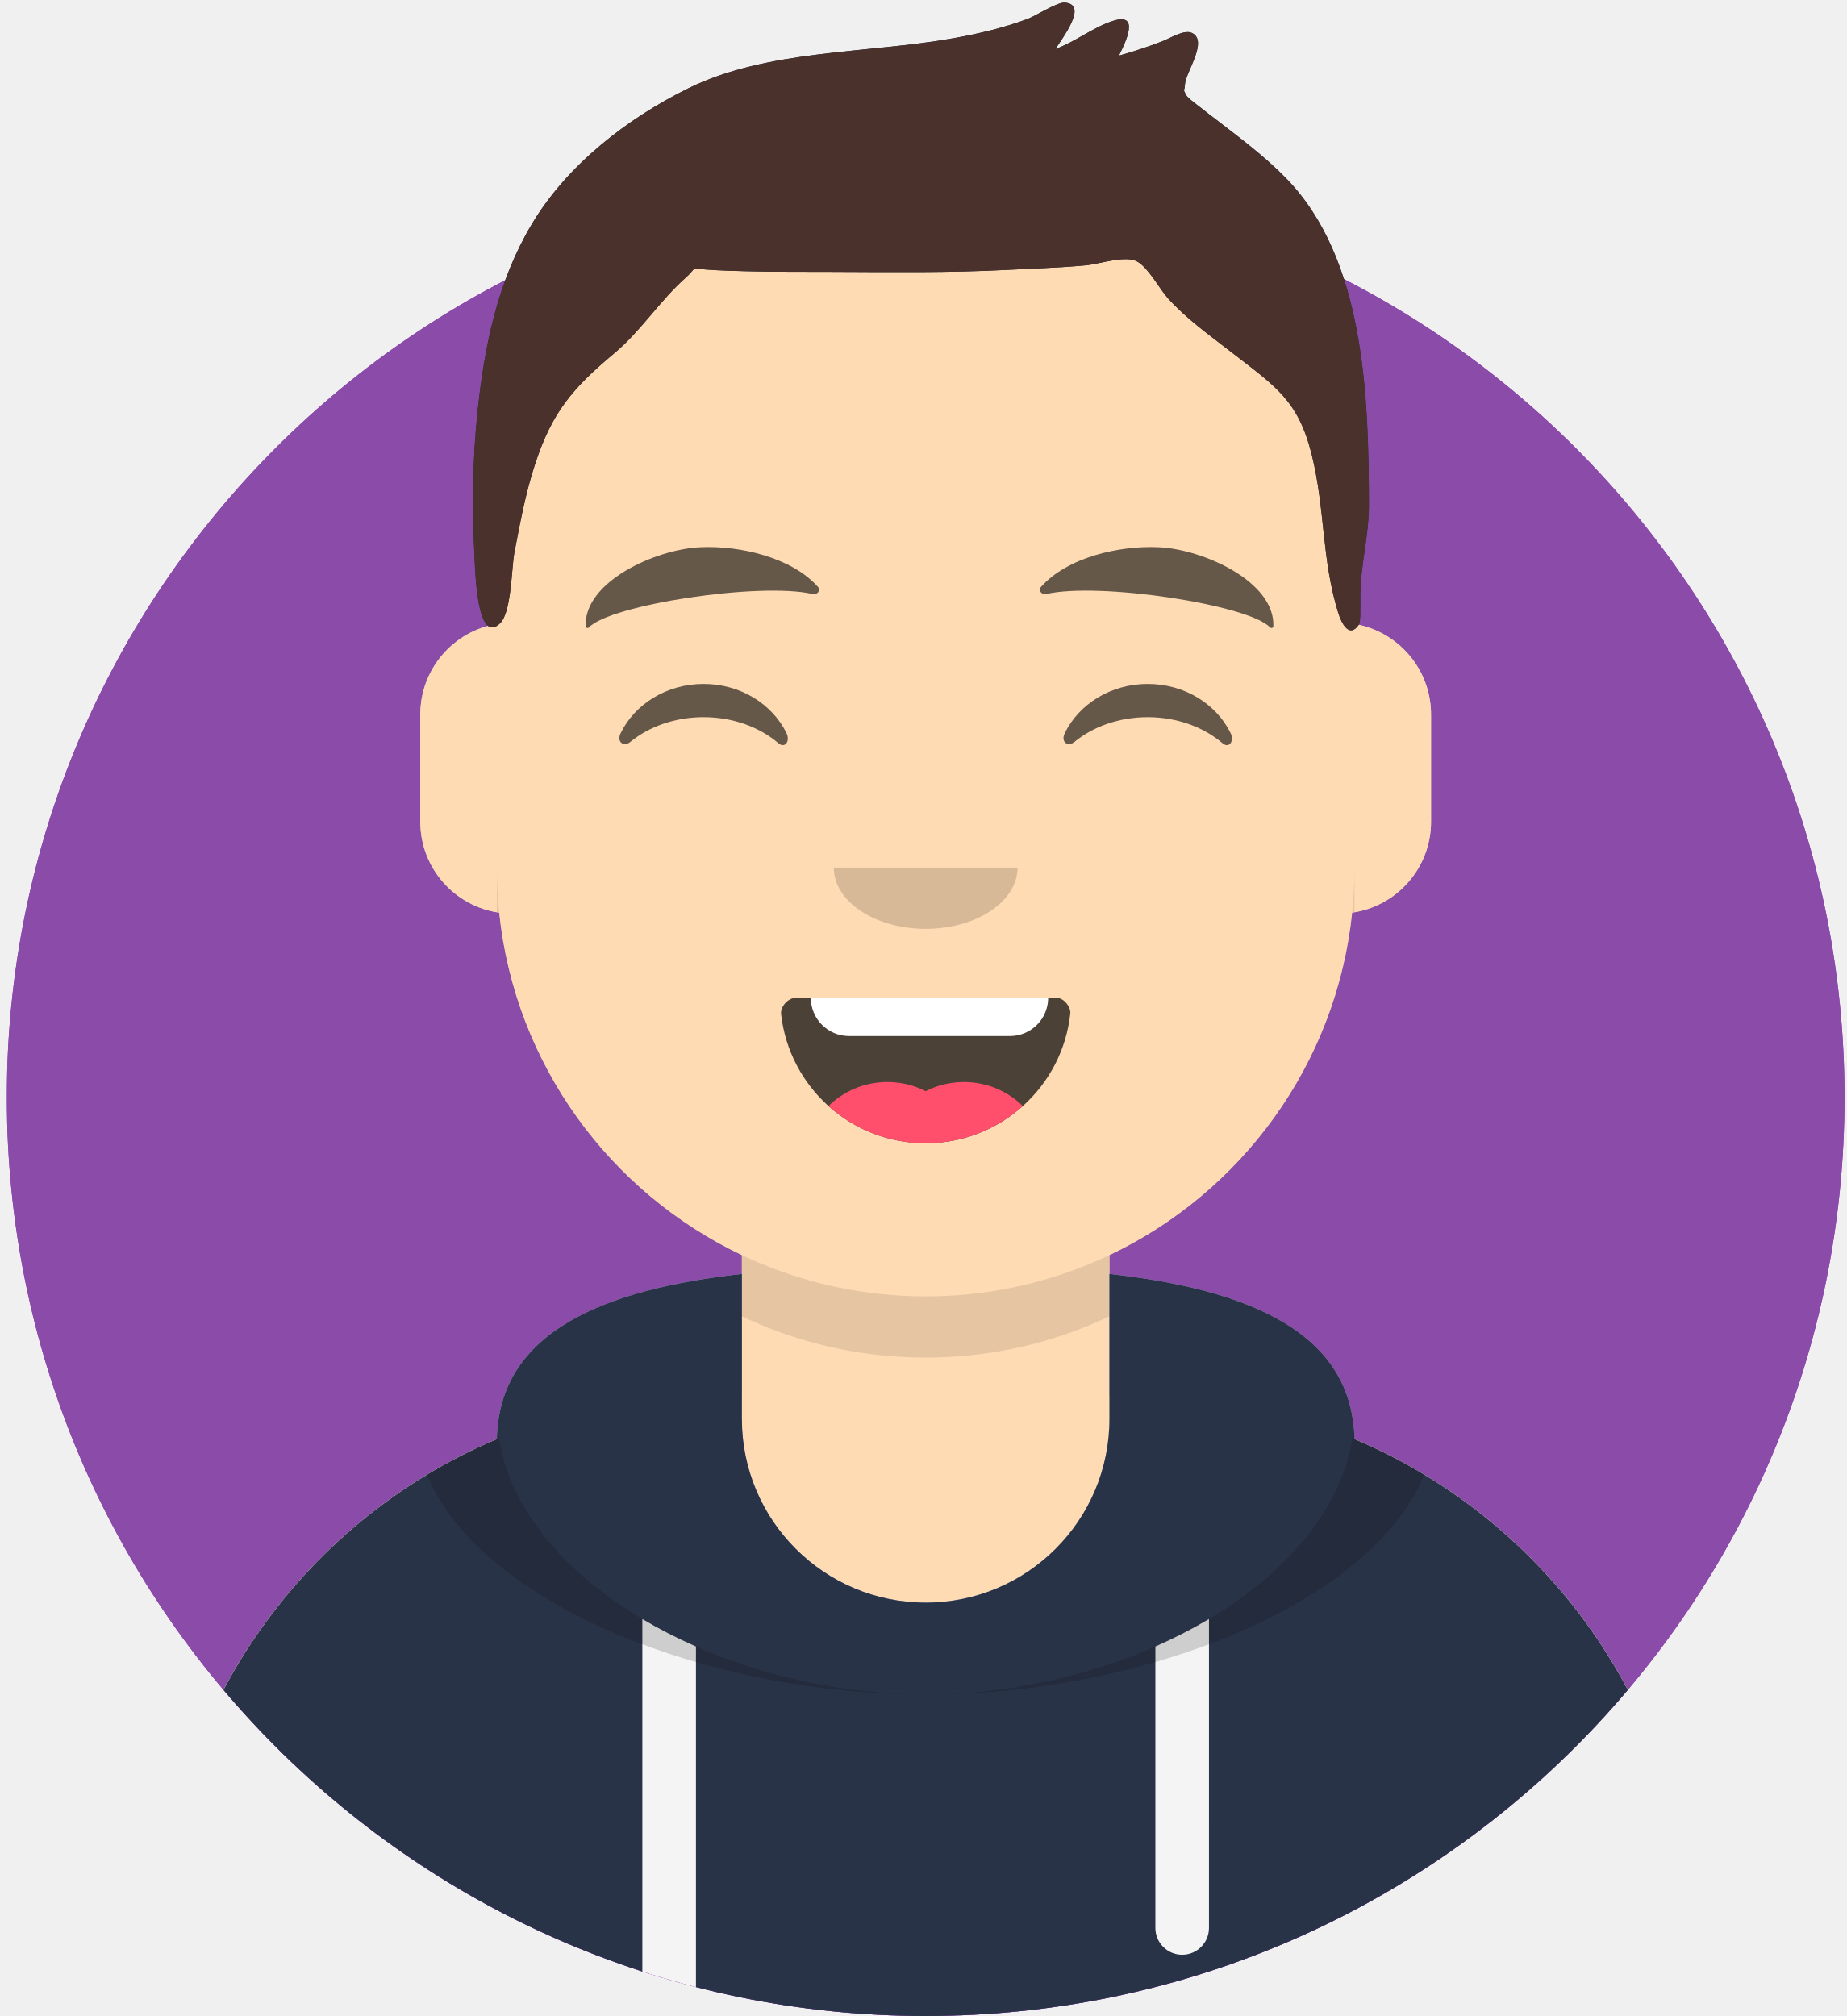
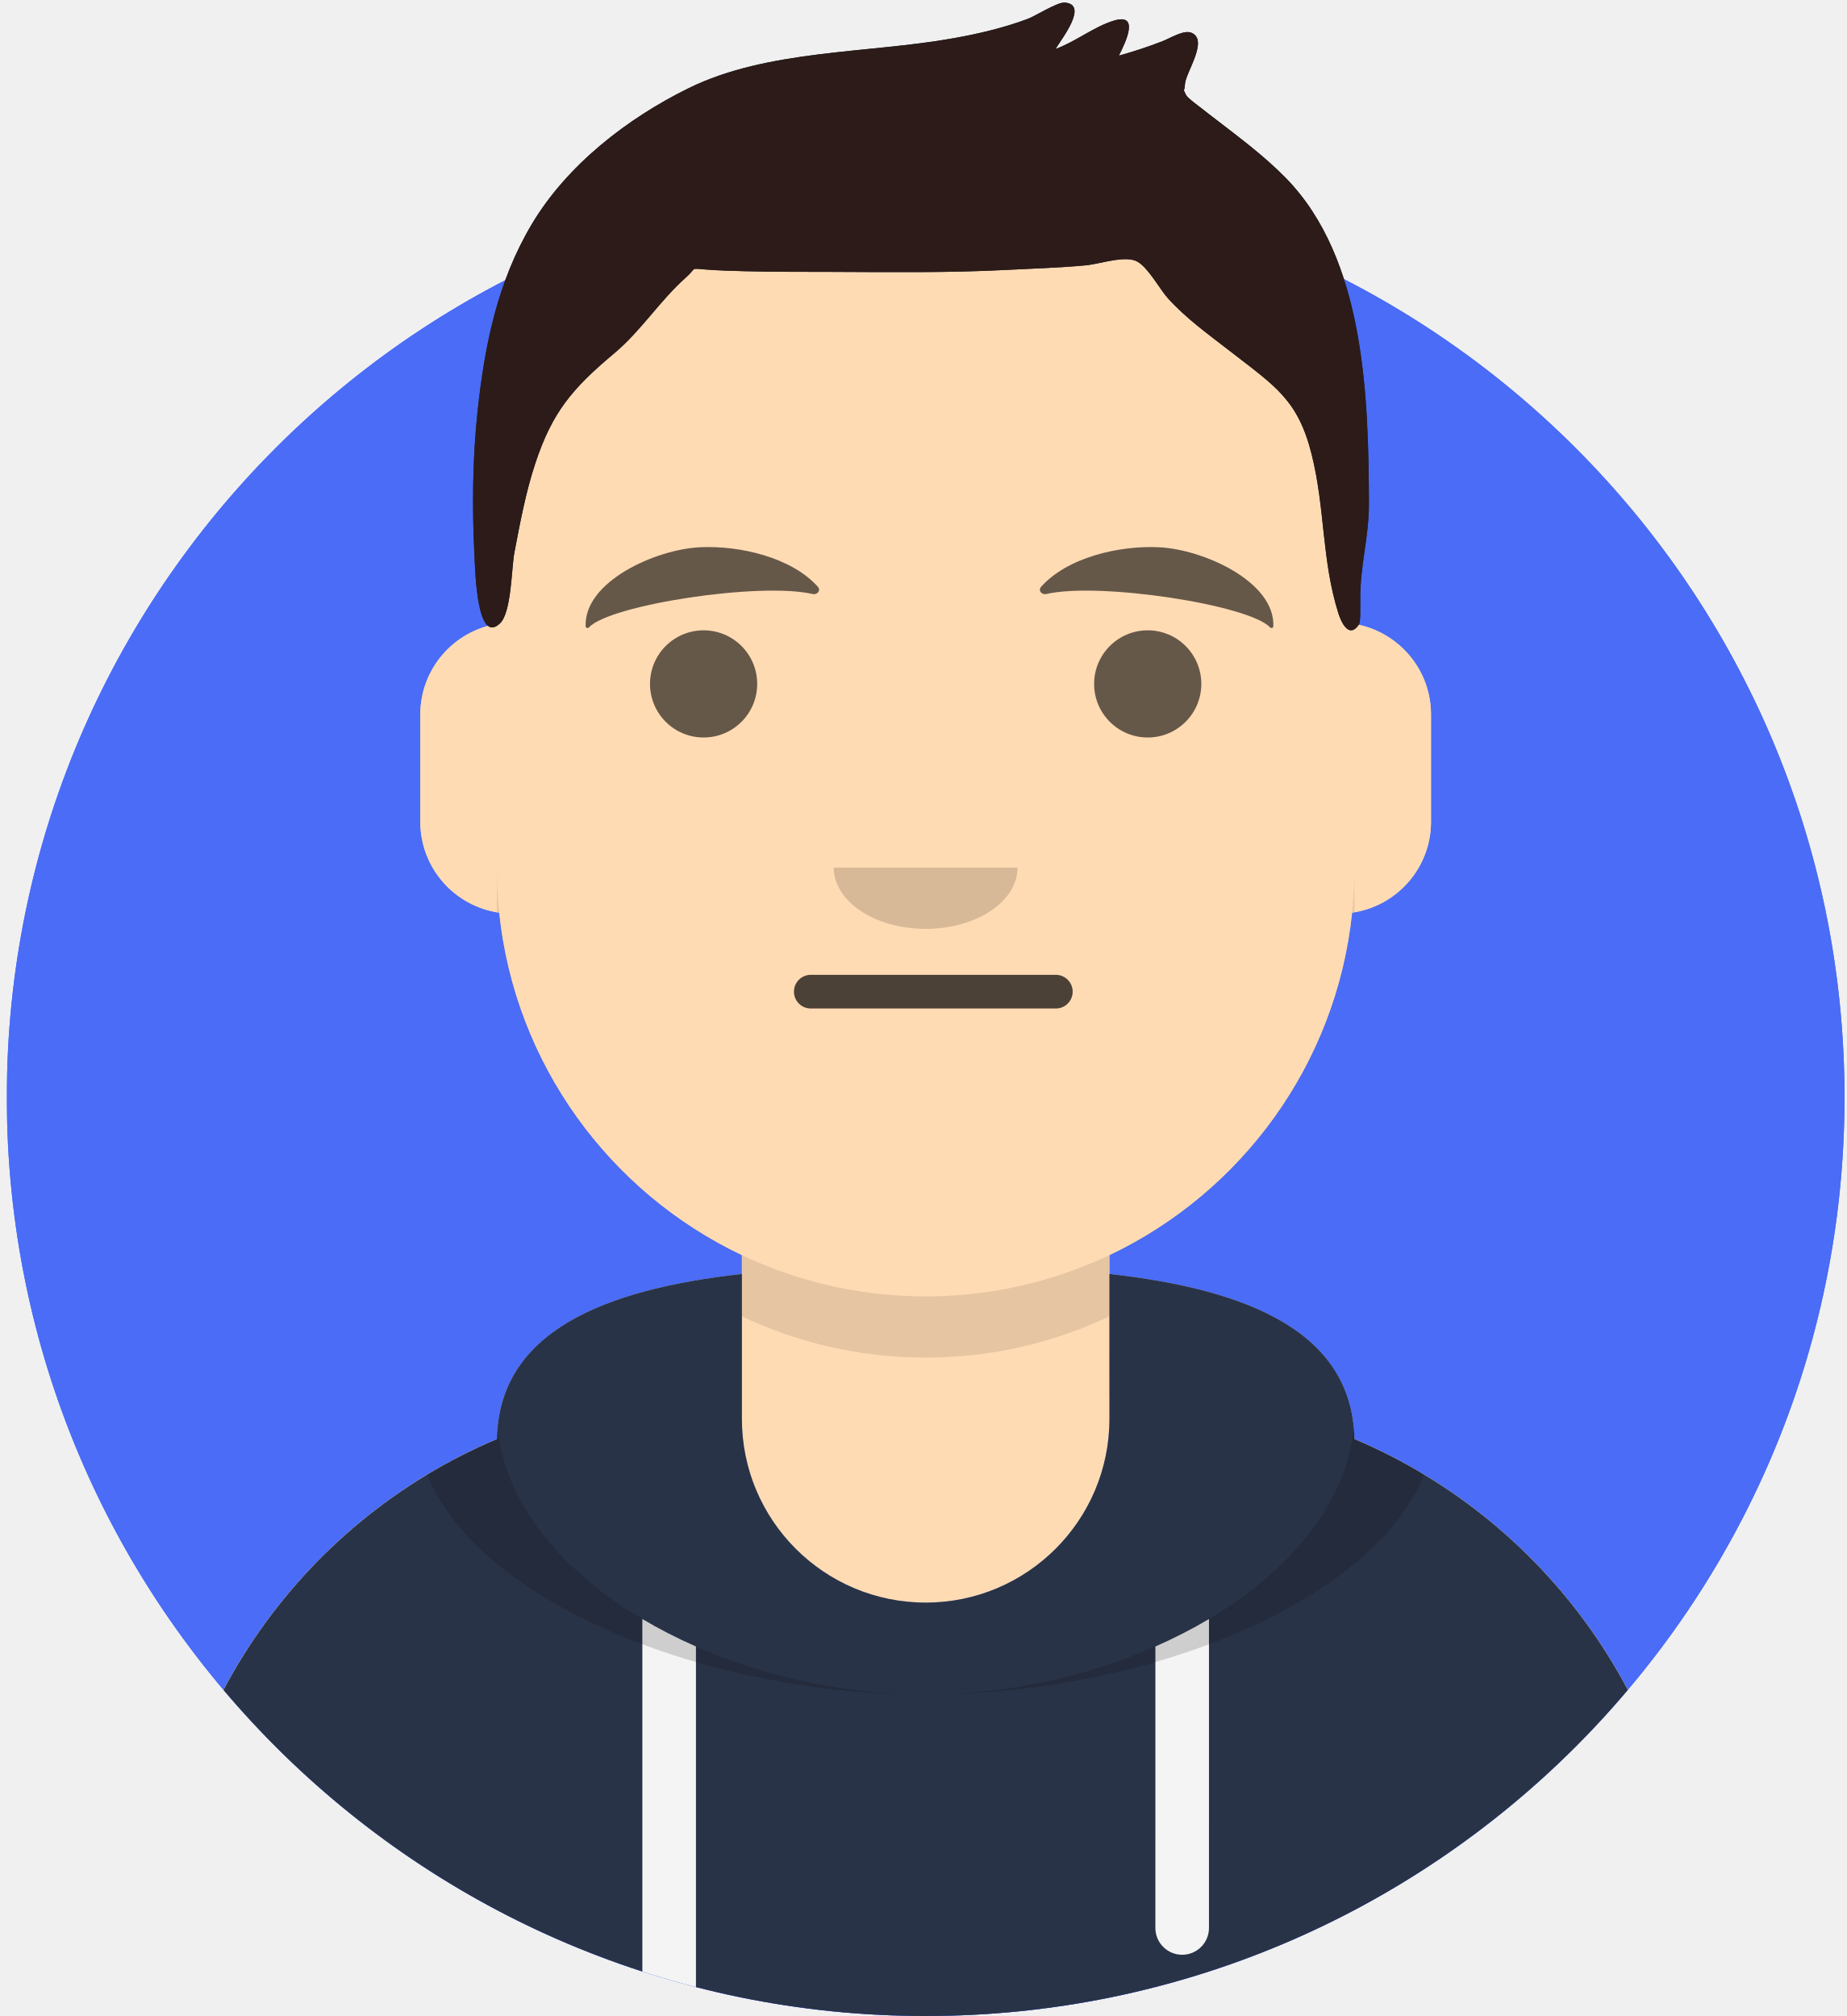
<svg xmlns="http://www.w3.org/2000/svg" xmlns:xlink="http://www.w3.org/1999/xlink" width="217px" height="237px" viewBox="0 0 217 237" version="1.1">
  <defs>
    <circle id="path-1" cx="108" cy="108" r="108" />
    <path d="M-3.19744231e-14,144 L-3.19744231e-14,-1.42108547e-14 L237.6,-1.42108547e-14 L237.6,144 L226.8,144 C226.8,203.647 178.447,252 118.8,252 C59.153,252 10.8,203.647 10.8,144 L10.8,144 L-3.19744231e-14,144 Z" id="path-3" />
    <path d="M90,0 C117.835,-5.11323436e-15 140.4,22.565 140.4,50.4 L140.401,55.949 C145.508,56.807 149.4,61.249 149.4,66.6 L149.4,79.2 C149.4,84.647 145.367,89.152 140.125,89.893 C138.265,107.718 127.114,122.78 111.601,130.149 L111.6,146.7 L115.2,146.7 C150.988,146.7 180,175.712 180,211.5 L180,219.6 L0,219.6 L0,211.5 C-4.38277231e-15,175.712 29.012,146.7 64.8,146.7 L68.4,146.7 L68.4,130.15 C52.886,122.78 41.735,107.718 39.875,89.893 C34.633,89.152 30.6,84.647 30.6,79.2 L30.6,66.6 C30.6,61.249 34.492,56.806 39.6,55.949 L39.6,50.4 C39.6,22.565 62.165,5.11323436e-15 90,0 Z" id="path-5" />
    <path d="M140.401,11.764 C156.691,13.587 169.2,18.597 169.2,31.569 L169.194,31.18 C192.467,41.01 208.8,64.047 208.8,90.9 L208.8,99 L28.8,99 L28.8,90.9 C28.8,64.047 45.133,41.01 68.406,31.18 C68.653,18.496 81.073,13.568 97.2,11.764 L97.2,28.8 C97.2,40.729 106.871,50.4 118.8,50.4 C130.729,50.4 140.4,40.729 140.4,28.8 L140.4,28.8 Z" id="path-7" />
    <path d="M31.606,13.615 C32.558,22.158 39.803,28.8 48.6,28.8 C57.424,28.8 64.687,22.117 65.603,13.536 C65.676,12.845 64.905,11.7 63.938,11.7 C50.534,11.7 40.264,11.7 33.378,11.7 C32.406,11.7 31.511,12.761 31.606,13.615 Z" id="path-9" />
    <rect id="path-11" x="0" y="0" width="237.6" height="252" />
    <path d="M118.135,20.928 C115.651,18.39 112.767,16.236 109.962,14.076 C109.343,13.6 108.715,13.135 108.109,12.641 C107.972,12.528 106.563,11.519 106.394,11.148 C105.988,10.254 106.224,10.95 106.28,9.884 C106.35,8.535 109.1,4.727 107.048,3.854 C106.146,3.47 104.536,4.492 103.67,4.83 C101.977,5.49 100.263,6.054 98.512,6.54 C99.351,4.869 100.95,1.524 97.944,2.419 C95.603,3.116 93.421,4.91 91.068,5.753 C91.847,4.477 94.96,0.523 92.147,0.302 C91.271,0.233 88.724,1.875 87.782,2.226 C84.959,3.275 82.075,3.953 79.111,4.487 C69.033,6.304 57.248,5.786 47.923,10.374 C40.735,13.911 33.636,19.4 29.484,26.389 C25.481,33.125 23.984,40.498 23.146,48.217 C22.532,53.882 22.482,59.738 22.769,65.424 C22.863,67.287 23.073,75.874 25.779,73.273 C27.127,71.978 27.117,66.745 27.457,64.974 C28.133,61.451 28.783,57.911 29.91,54.5 C31.895,48.49 34.238,45.687 39.184,41.547 C42.359,38.89 44.588,35.3 47.625,32.62 C48.99,31.416 47.949,31.542 50.143,31.7 C51.616,31.806 53.097,31.846 54.574,31.885 C57.99,31.974 61.412,31.951 64.829,31.963 C71.711,31.988 78.561,32.085 85.437,31.725 C88.492,31.565 91.556,31.478 94.603,31.195 C96.306,31.038 99.326,29.947 100.728,30.78 C102.01,31.543 103.342,34.034 104.263,35.054 C106.438,37.464 109.032,39.305 111.576,41.282 C116.881,45.403 119.559,46.98 121.17,53.421 C122.775,59.838 122.325,65.791 124.312,72.106 C124.662,73.217 125.586,75.13 126.726,73.415 C126.937,73.096 126.883,71.345 126.883,70.337 C126.883,66.27 127.913,63.218 127.9,59.123 C127.849,46.674 127.447,30.442 118.135,20.928 Z" id="path-13" />
  </defs>
  <g id="Website" stroke="none" stroke-width="1" fill="none" fill-rule="evenodd">
    <g id="mf-avatar" transform="translate(-10, -15)">
      <g id="Circle" transform="translate(10.8, 36)">
        <mask id="mask-2" fill="white">
          <use xlink:href="#path-1" />
        </mask>
-         <use id="Circle-Background" fill="#972dc2" xlink:href="#path-1" />
-         <g id="🖍-Circle-Color" mask="url(#mask-2)" fill="#8a4ca8">
+         <use id="Circle-Background" fill="#4A6CF7" xlink:href="#path-1" />
+         <g id="🖍-Circle-Color" mask="url(#mask-2)" fill="#4A6CF7">
          <rect id="🖍Color" x="0" y="0" width="216.445" height="216" />
        </g>
      </g>
      <mask id="mask-4" fill="white">
        <use xlink:href="#path-3" />
      </mask>
      <g id="Mask" />
      <g id="Avataaar" mask="url(#mask-4)">
        <g id="Body" transform="translate(28.8, 32.4)">
          <mask id="mask-6" fill="white">
            <use xlink:href="#path-5" />
          </mask>
          <use fill="#D0C6AC" xlink:href="#path-5" />
          <g id="Skin/👶🏻-05-Pale" mask="url(#mask-6)" fill="#FFDBB4">
            <g transform="translate(-28.8, 0)" id="Color">
              <rect x="0" y="0" width="238.384" height="220.355" />
            </g>
          </g>
          <path d="M39.6,84.6 C39.6,112.435 62.165,135 90,135 C117.835,135 140.4,112.435 140.4,84.6 L140.4,84.6 L140.4,91.8 C140.4,119.635 117.835,142.2 90,142.2 C62.165,142.2 39.6,119.635 39.6,91.8 Z" id="Neck-Shadow" fill-opacity="0.1" fill="#000000" mask="url(#mask-6)" />
        </g>
        <g id="Clothing/Hoodie" transform="translate(0, 153)">
          <mask id="mask-8" fill="white">
            <use xlink:href="#path-7" />
          </mask>
          <use id="Hoodie" fill="#B7C1DB" fill-rule="evenodd" xlink:href="#path-7" />
          <g id="Color/Palette/Slate" mask="url(#mask-8)" fill="#293347" fill-rule="evenodd">
            <rect id="🖍Color" x="0" y="0" width="238.491" height="99" />
          </g>
          <path d="M91.8,55.565 L91.8,99 L85.5,99 L85.499,52.335 C87.483,53.514 89.592,54.594 91.8,55.565 Z M152.101,52.334 L152.1,88.65 C152.1,90.39 150.69,91.8 148.95,91.8 C147.21,91.8 145.8,90.39 145.8,88.65 L145.801,55.565 C148.009,54.594 150.118,53.513 152.101,52.334 Z" id="Straps" fill="#F4F4F4" fill-rule="evenodd" mask="url(#mask-8)" />
          <path d="M155.733,11.451 C169.28,14.013 178.65,19.118 178.65,29.077 C178.65,46.818 148.916,61.2 118.8,61.2 C88.684,61.2 58.95,46.818 58.95,29.077 C58.95,19.118 68.32,14.013 81.867,11.451 C73.689,14.466 68.4,19.534 68.4,27.969 C68.4,46.322 93.439,61.2 118.8,61.2 C144.161,61.2 169.2,46.322 169.2,27.969 C169.2,19.71 164.13,14.679 156.241,11.642 Z" id="Shadow" fill-opacity="0.16" fill="#000000" fill-rule="evenodd" mask="url(#mask-8)" />
        </g>
        <g id="Face" transform="translate(68.4, 73.8)">
-           <g id="Mouth/Smile" transform="translate(1.8, 46.8)">
-             <mask id="mask-10" fill="white">
-               <use xlink:href="#path-9" />
-             </mask>
-             <use id="Mouth" fill-opacity="0.7" fill="#000000" fill-rule="evenodd" xlink:href="#path-9" />
-             <path d="M39.6,1.8 L58.5,1.8 C60.985,1.8 63,3.815 63,6.3 L63,11.7 C63,14.185 60.985,16.2 58.5,16.2 L39.6,16.2 C37.115,16.2 35.1,14.185 35.1,11.7 L35.1,6.3 C35.1,3.815 37.115,1.8 39.6,1.8 Z" id="Teeth" fill="#FFFFFF" fill-rule="evenodd" mask="url(#mask-10)" />
-             <g id="Tongue" stroke-width="1" fill-rule="evenodd" mask="url(#mask-10)" fill="#FF4F6D">
-               <g transform="translate(34.2, 21.6)">
-                 <circle cx="9.9" cy="9.9" r="9.9" />
-                 <circle cx="18.9" cy="9.9" r="9.9" />
-               </g>
-             </g>
+           <g id="Mouth/Serious" transform="translate(1.8, 46.8)">
+             <path d="M35.1,9 L63.9,9 C64.994,9 65.88,9.886 65.88,10.98 C65.88,12.074 64.994,12.96 63.9,12.96 L35.1,12.96 C34.006,12.96 33.12,12.074 33.12,10.98 C33.12,9.886 34.006,9 35.1,9 Z" id="Mouth" fill-opacity="0.7" fill="#000000" />
          </g>
          <g id="Nose/Default" transform="translate(25.2, 36)" fill="#000000" fill-opacity="0.16">
            <path d="M14.4,7.2 C14.4,11.176 19.235,14.4 25.2,14.4 L25.2,14.4 C31.165,14.4 36,11.176 36,7.2" id="Nose" />
          </g>
-           <g id="Eyes/Happy-😁" transform="translate(0, 7.2)" fill="#000000" fill-opacity="0.6">
-             <path d="M14.544,20.203 C16.206,16.784 19.948,14.4 24.298,14.4 C28.632,14.4 32.363,16.767 34.034,20.166 C34.53,21.176 33.824,22.003 33.112,21.39 C30.906,19.494 27.773,18.309 24.298,18.309 C20.931,18.309 17.886,19.421 15.694,21.214 C14.892,21.87 14.058,21.203 14.544,20.203 Z" id="Squint" />
-             <path d="M66.744,20.203 C68.406,16.784 72.148,14.4 76.498,14.4 C80.832,14.4 84.563,16.767 86.234,20.166 C86.73,21.176 86.024,22.003 85.312,21.39 C83.106,19.494 79.973,18.309 76.498,18.309 C73.131,18.309 70.086,19.421 67.894,21.214 C67.092,21.87 66.258,21.203 66.744,20.203 Z" id="Squint" />
+           <g id="Eyes/Default-😀" transform="translate(0, 7.2)" fill-opacity="0.6" fill="#000000">
+             <circle id="Eye" cx="24.3" cy="14.4" r="6.3" />
+             <circle id="Eye" cx="76.5" cy="14.4" r="6.3" />
          </g>
          <g id="Eyebrow/Natural/Default-Natural" fill="#000000" fill-opacity="0.6">
            <path d="M23.435,5.589 C18.25,6.285 10.164,10.805 10.84,16.036 C10.862,16.207 11.121,16.261 11.233,16.118 C13.471,13.248 30.774,9.033 37.075,9.913 C37.652,9.994 38.032,9.399 37.639,9.027 C34.269,5.845 28.08,4.961 23.435,5.589" id="Eyebrow" transform="translate(24.3, 10.8) rotate(5) translate(-24.3, -10.8) " />
            <path d="M76.535,5.589 C71.35,6.285 63.264,10.805 63.94,16.036 C63.962,16.207 64.221,16.261 64.333,16.118 C66.571,13.248 83.874,9.033 90.175,9.913 C90.752,9.994 91.132,9.399 90.739,9.027 C87.369,5.845 81.18,4.961 76.535,5.589" id="Eyebrow" transform="translate(77.4, 10.8) scale(-1, 1) rotate(5) translate(-77.4, -10.8) " />
          </g>
        </g>
        <g id="Top">
          <mask id="mask-12" fill="white">
            <use xlink:href="#path-11" />
          </mask>
          <g id="Mask" />
          <g mask="url(#mask-12)">
            <g transform="translate(43, 15)">
              <mask id="mask-14" fill="white">
                <use xlink:href="#path-13" />
              </mask>
              <use id="Short-Hair" stroke="none" fill="#1F3140" fill-rule="evenodd" xlink:href="#path-13" />
              <g id="Color/Hair/Brown-Dark" stroke="none" fill="none" mask="url(#mask-14)" fill-rule="evenodd">
-                 <g transform="translate(-43.1, -15)" fill="#4A312C" id="Color">
+                 <g transform="translate(-43.1, -15)" fill="#2C1B18" id="Color">
                  <rect x="0" y="0" width="239.107" height="252.406" />
                </g>
              </g>
            </g>
          </g>
        </g>
      </g>
    </g>
  </g>
</svg>
